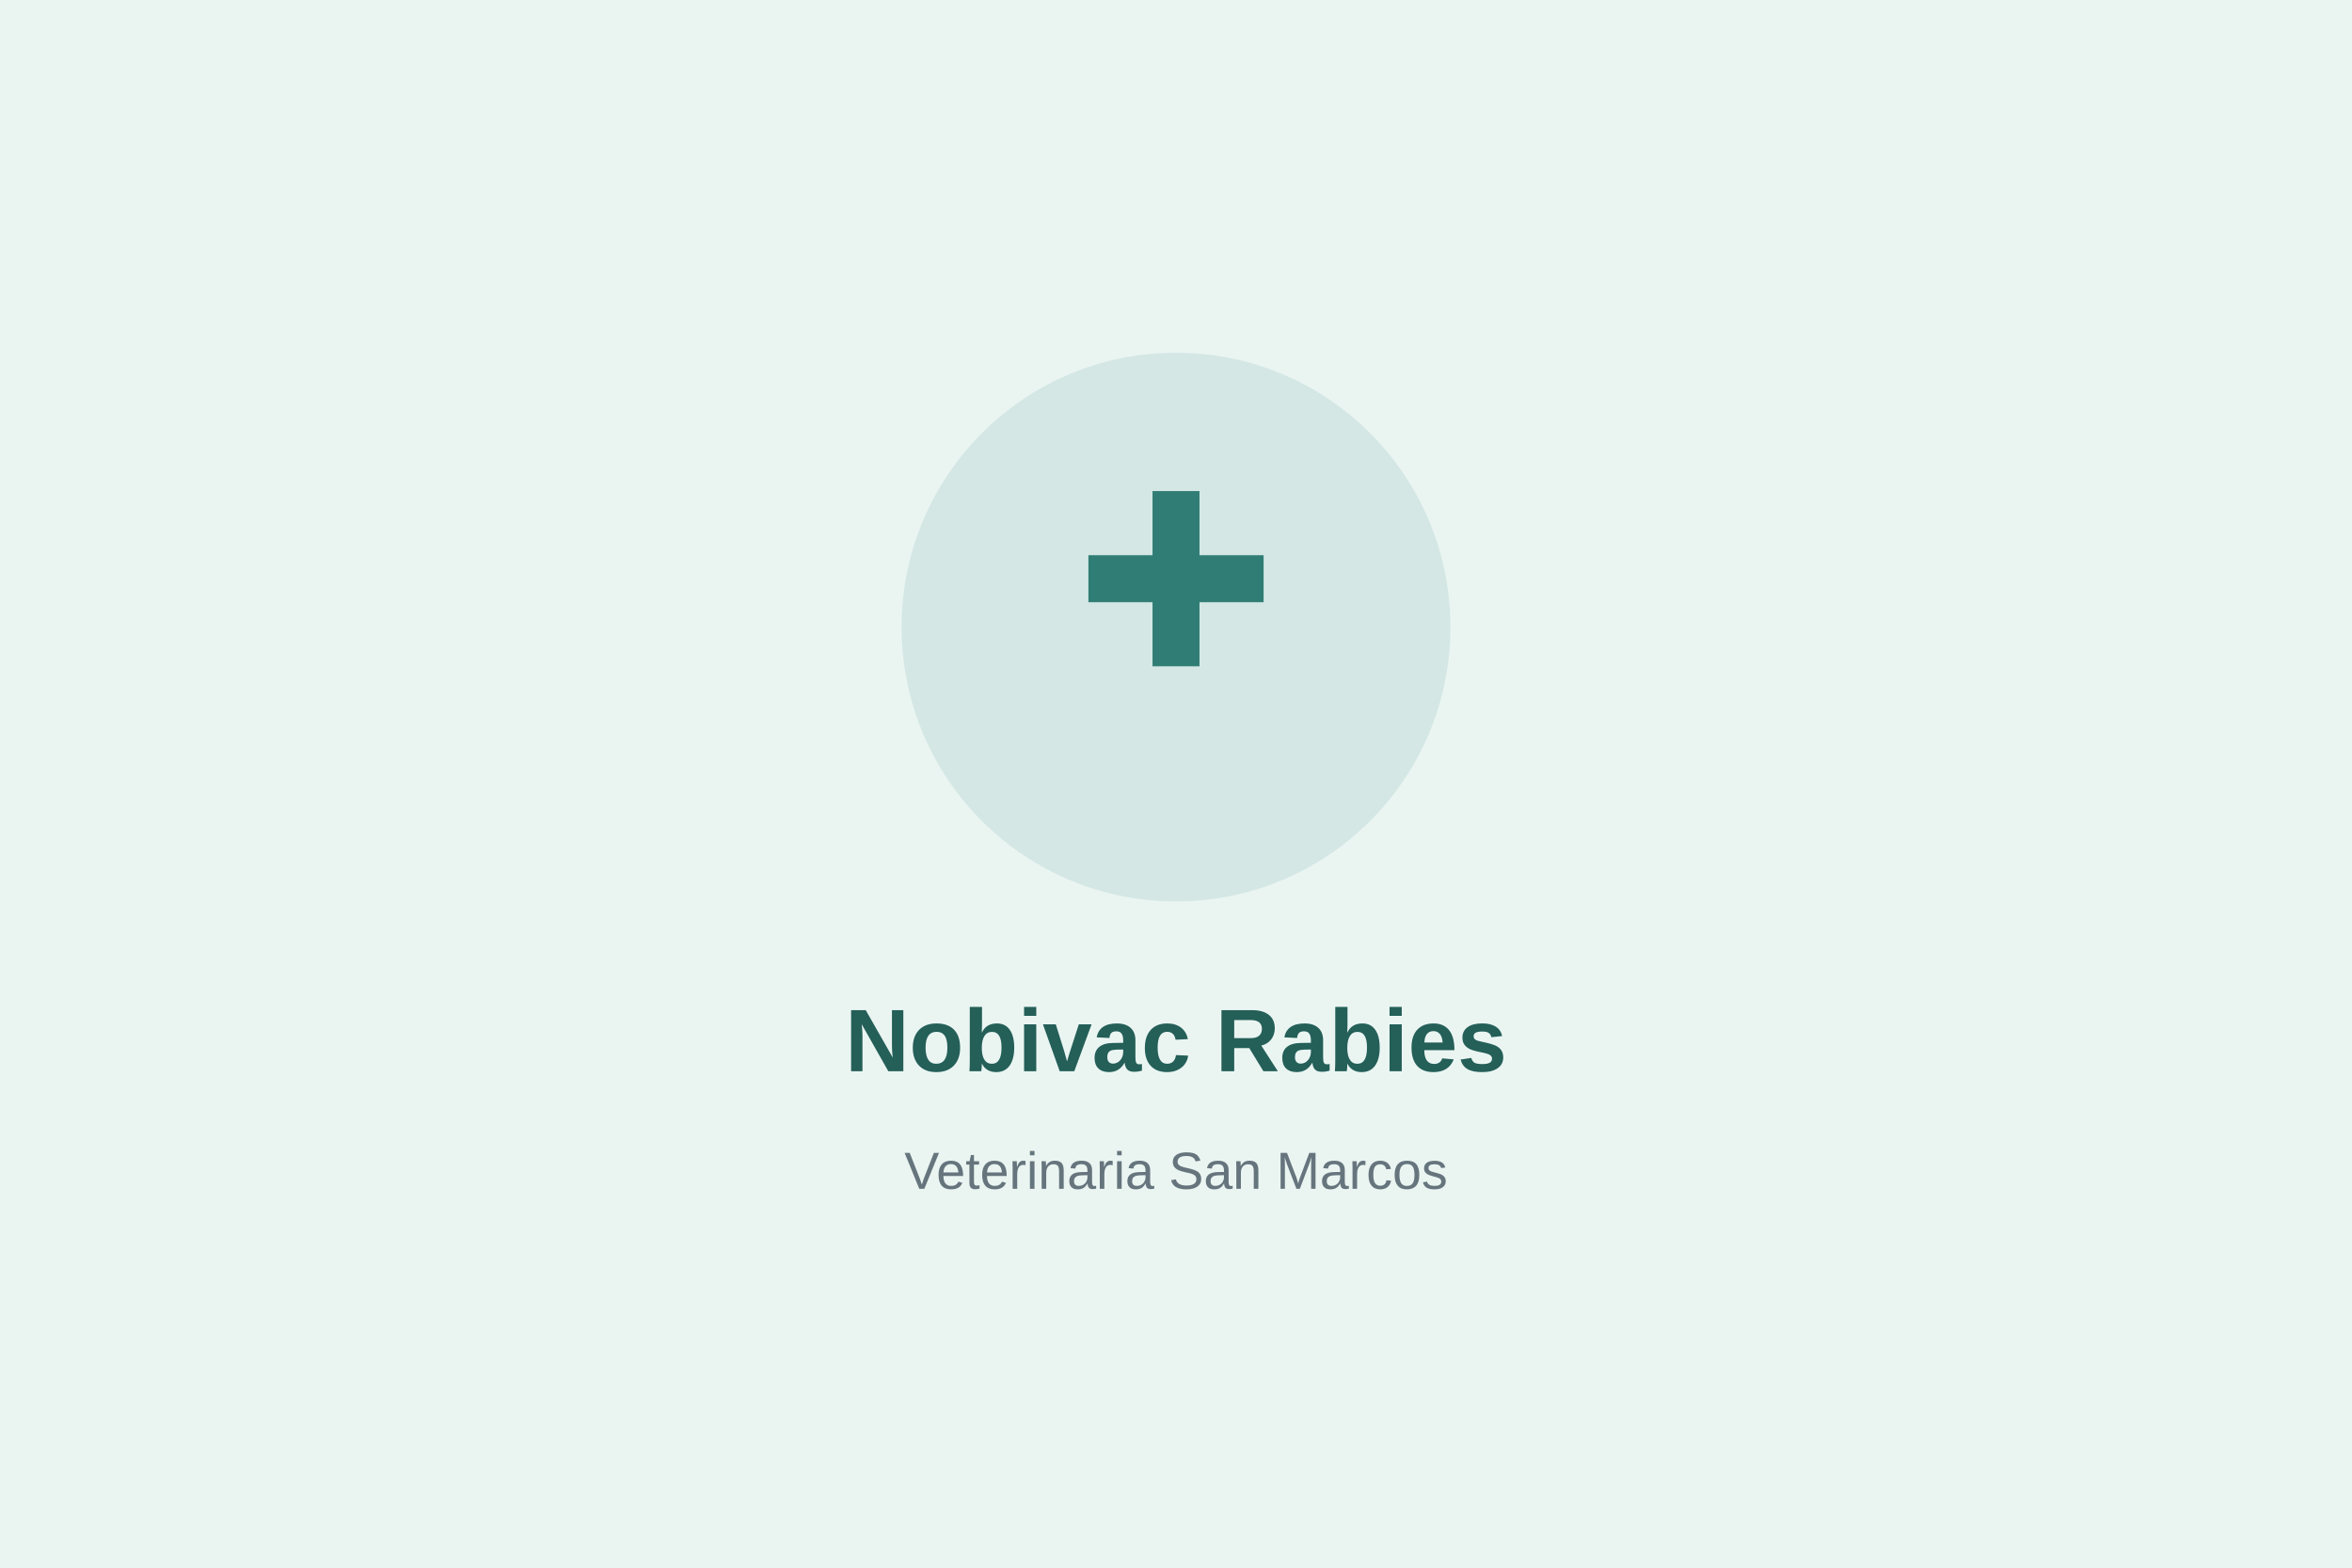
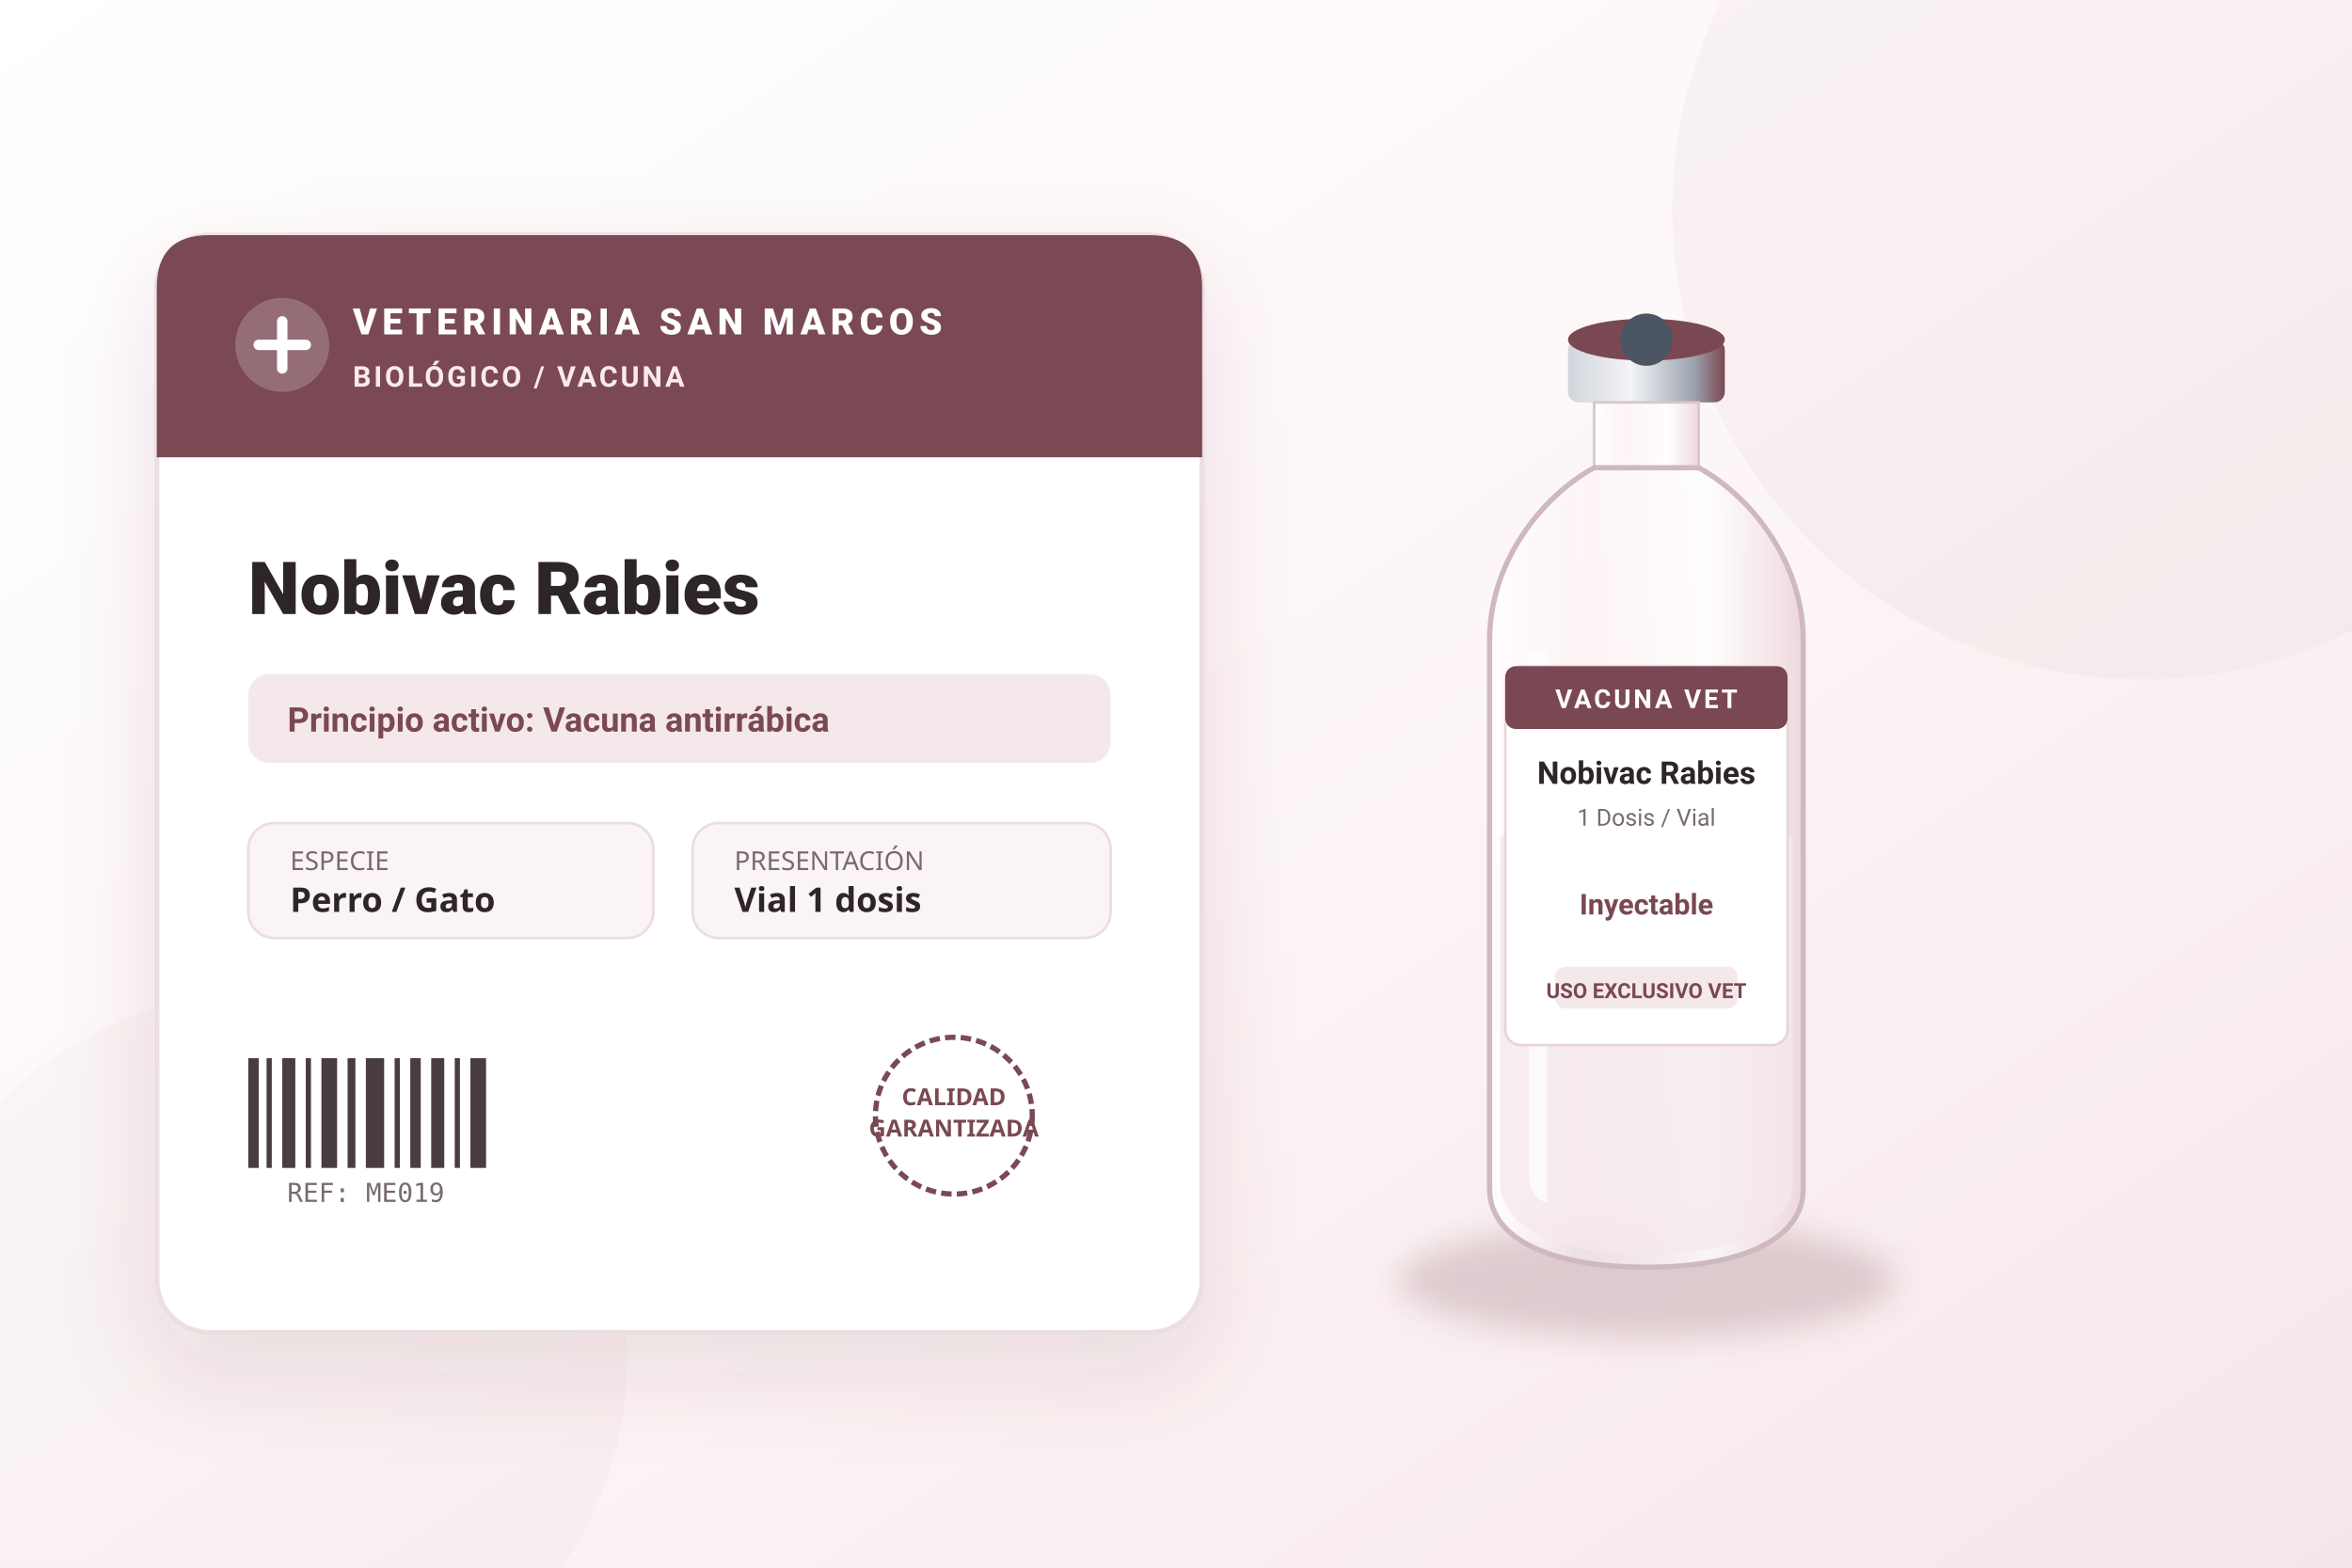
<svg xmlns="http://www.w3.org/2000/svg" width="900" height="600" viewBox="0 0 900 600">
-   <rect width="900" height="600" fill="#eaf5f2" />
-   <circle cx="450" cy="240" r="105" fill="#2f7d74" opacity=".12" />
-   <text x="450" y="255" text-anchor="middle" font-family="Arial, sans-serif" font-size="92" fill="#2f7d74">✚</text>
-   <text x="450" y="410" text-anchor="middle" font-family="Arial, sans-serif" font-size="34" font-weight="700" fill="#245f58">Nobivac Rabies</text>
-   <text x="450" y="455" text-anchor="middle" font-family="Arial, sans-serif" font-size="20" fill="#66757d">Veterinaria San Marcos</text>
+   <defs>
+     <linearGradient id="bgGrad" x1="0%" y1="0%" x2="100%" y2="100%">
+       <stop offset="0%" stop-color="#ffffff" />
+       <stop offset="50%" stop-color="#fdf6f7" />
+       <stop offset="100%" stop-color="#f5e6e9" />
+     </linearGradient>
+     <filter id="cardShadow" x="-10%" y="-10%" width="130%" height="130%">
+       <feDropShadow dx="0" dy="14" stdDeviation="18" flood-color="#733b47" flood-opacity="0.12" />
+     </filter>
+   </defs>
+   <rect width="900" height="600" fill="url(#bgGrad)" />
+   <circle cx="820" cy="80" r="180" fill="#7a4852" opacity="0.04" />
+   <circle cx="100" cy="520" r="140" fill="#7a4852" opacity="0.03" />
+   <g transform="translate(60, 90)" filter="url(#cardShadow)">
+     <rect x="0" y="0" width="400" height="420" rx="20" fill="#ffffff" stroke="#ecdfe2" stroke-width="2" />
+     <path d="M 0,20 Q 0,0 20,0 L 380,0 Q 400,0 400,20 L 400,85 L 0,85 Z" fill="#7a4852" />
+     <g transform="translate(30, 24)">
+       <circle cx="18" cy="18" r="18" fill="#ffffff" opacity="0.2" />
+       <path d="M18,9 L18,27 M9,18 L27,18" stroke="#ffffff" stroke-width="4" stroke-linecap="round" />
+     </g>
+     <text x="75" y="38" font-family="'Segoe UI', Roboto, sans-serif" font-size="14" font-weight="800" fill="#ffffff" letter-spacing="2">VETERINARIA SAN MARCOS</text>
+     <text x="75" y="58" font-family="'Segoe UI', Roboto, sans-serif" font-size="11" font-weight="600" fill="#faeaed" letter-spacing="1">BIOLÓGICO / VACUNA</text>
+     <text x="35" y="145" font-family="'Segoe UI', Roboto, sans-serif" font-size="28" font-weight="800" fill="#2e2528">Nobivac Rabies</text>
+     <rect x="35" y="168" width="330" height="34" rx="8" fill="#f5e8eb" />
+     <text x="50" y="190" font-family="'Segoe UI', Roboto, sans-serif" font-size="13" font-weight="600" fill="#7a4852">Principio activo: Vacuna antirrábica</text>
+     <g transform="translate(35, 225)">
+       <rect x="0" y="0" width="155" height="44" rx="10" fill="#faf4f5" stroke="#ecdce0" stroke-width="1" />
+       <text x="16" y="18" font-family="'Segoe UI', sans-serif" font-size="10" fill="#786b6f">ESPECIE</text>
+       <text x="16" y="34" font-family="'Segoe UI', sans-serif" font-size="13" font-weight="700" fill="#2e2528">Perro / Gato</text>
+       <rect x="170" y="0" width="160" height="44" rx="10" fill="#faf4f5" stroke="#ecdce0" stroke-width="1" />
+       <text x="186" y="18" font-family="'Segoe UI', sans-serif" font-size="10" fill="#786b6f">PRESENTACIÓN</text>
+       <text x="186" y="34" font-family="'Segoe UI', sans-serif" font-size="13" font-weight="700" fill="#2e2528">Vial 1 dosis</text>
+     </g>
+     <g transform="translate(35, 305)">
+       <rect x="0" y="10" width="4" height="42" fill="#4a3e41" />
+       <rect x="7" y="10" width="2" height="42" fill="#4a3e41" />
+       <rect x="13" y="10" width="5" height="42" fill="#4a3e41" />
+       <rect x="22" y="10" width="2" height="42" fill="#4a3e41" />
+       <rect x="28" y="10" width="6" height="42" fill="#4a3e41" />
+       <rect x="38" y="10" width="3" height="42" fill="#4a3e41" />
+       <rect x="45" y="10" width="7" height="42" fill="#4a3e41" />
+       <rect x="56" y="10" width="2" height="42" fill="#4a3e41" />
+       <rect x="62" y="10" width="4" height="42" fill="#4a3e41" />
+       <rect x="70" y="10" width="5" height="42" fill="#4a3e41" />
+       <rect x="79" y="10" width="2" height="42" fill="#4a3e41" />
+       <rect x="85" y="10" width="6" height="42" fill="#4a3e41" />
+       <text x="45" y="65" text-anchor="middle" font-family="monospace" font-size="10" fill="#786b6f">REF: ME019</text>
+       <circle cx="270" cy="32" r="30" fill="none" stroke="#7a4852" stroke-width="2" stroke-dasharray="4,2" />
+       <text x="270" y="28" text-anchor="middle" font-family="'Segoe UI', sans-serif" font-size="9" font-weight="800" fill="#7a4852">CALIDAD</text>
+       <text x="270" y="40" text-anchor="middle" font-family="'Segoe UI', sans-serif" font-size="9" font-weight="800" fill="#7a4852">GARANTIZADA</text>
+     </g>
+   </g>
+   <g transform="translate(500, 110)">
+     <ellipse cx="130" cy="380" rx="95" ry="22" fill="#6e3d46" opacity="0.2" filter="blur(6px)" />
+     <defs>
+       <linearGradient id="vialGlass" x1="0%" y1="0%" x2="100%" y2="0%">
+         <stop offset="0%" stop-color="#ffffff" stop-opacity="0.9" />
+         <stop offset="30%" stop-color="#fdf4f6" stop-opacity="0.5" />
+         <stop offset="70%" stop-color="#ffffff" stop-opacity="0.8" />
+         <stop offset="100%" stop-color="#ecd6db" stop-opacity="0.95" />
+       </linearGradient>
+       <linearGradient id="crimpedCap" x1="0%" y1="0%" x2="100%" y2="0%">
+         <stop offset="0%" stop-color="#d1d5db" />
+         <stop offset="40%" stop-color="#f3f4f6" />
+         <stop offset="80%" stop-color="#9ca3af" />
+         <stop offset="100%" stop-color="#7a4852" />
+       </linearGradient>
+     </defs>
+     <rect x="100" y="20" width="60" height="24" rx="4" fill="url(#crimpedCap)" />
+     <ellipse cx="130" cy="20" rx="30" ry="8" fill="#7a4852" />
+     <circle cx="130" cy="20" r="10" fill="#4b5563" />
+     <rect x="110" y="44" width="40" height="25" fill="url(#vialGlass)" stroke="#d9c5c9" />
+     <path d="M 110,69 C 90,80 70,105 70,135 L 70,345 C 70,365 95,375 130,375 C 165,375 190,365 190,345 L 190,135 C 190,105 170,80 150,69 Z" fill="url(#vialGlass)" stroke="#cfb8be" stroke-width="2" />
+     <path d="M 74,210 L 74,342 C 74,360 96,370 130,370 C 164,370 186,360 186,342 L 186,210 C 160,215 100,205 74,210 Z" fill="#f5e8eb" opacity="0.8" />
+     <path d="M 85,140 L 85,340 C 85,345 88,350 92,350 L 92,140 Z" fill="#ffffff" opacity="0.75" />
+     <rect x="76" y="145" width="108" height="145" rx="6" fill="#ffffff" stroke="#e8d5d9" stroke-width="1" />
+     <rect x="76" y="145" width="108" height="24" rx="4" fill="#7a4852" />
+     <text x="130" y="161" text-anchor="middle" font-family="'Segoe UI', Roboto, sans-serif" font-size="10" font-weight="700" fill="#ffffff" letter-spacing="1">VACUNA VET</text>
+     <text x="130" y="190" text-anchor="middle" font-family="'Segoe UI', Roboto, sans-serif" font-size="12" font-weight="bold" fill="#2e2528">Nobivac Rabies</text>
+     <text x="130" y="206" text-anchor="middle" font-family="'Segoe UI', Roboto, sans-serif" font-size="9" fill="#786b6f">1 Dosis / Vial</text>
+     <text x="130" y="240" text-anchor="middle" font-family="'Segoe UI', Roboto, sans-serif" font-size="11" font-weight="bold" fill="#7a4852">Inyectable</text>
+     <rect x="95" y="260" width="70" height="16" rx="4" fill="#f5e8eb" />
+     <text x="130" y="272" text-anchor="middle" font-family="'Segoe UI', Roboto, sans-serif" font-size="8" font-weight="700" fill="#7a4852">USO EXCLUSIVO VET</text>
+   </g>
</svg>
